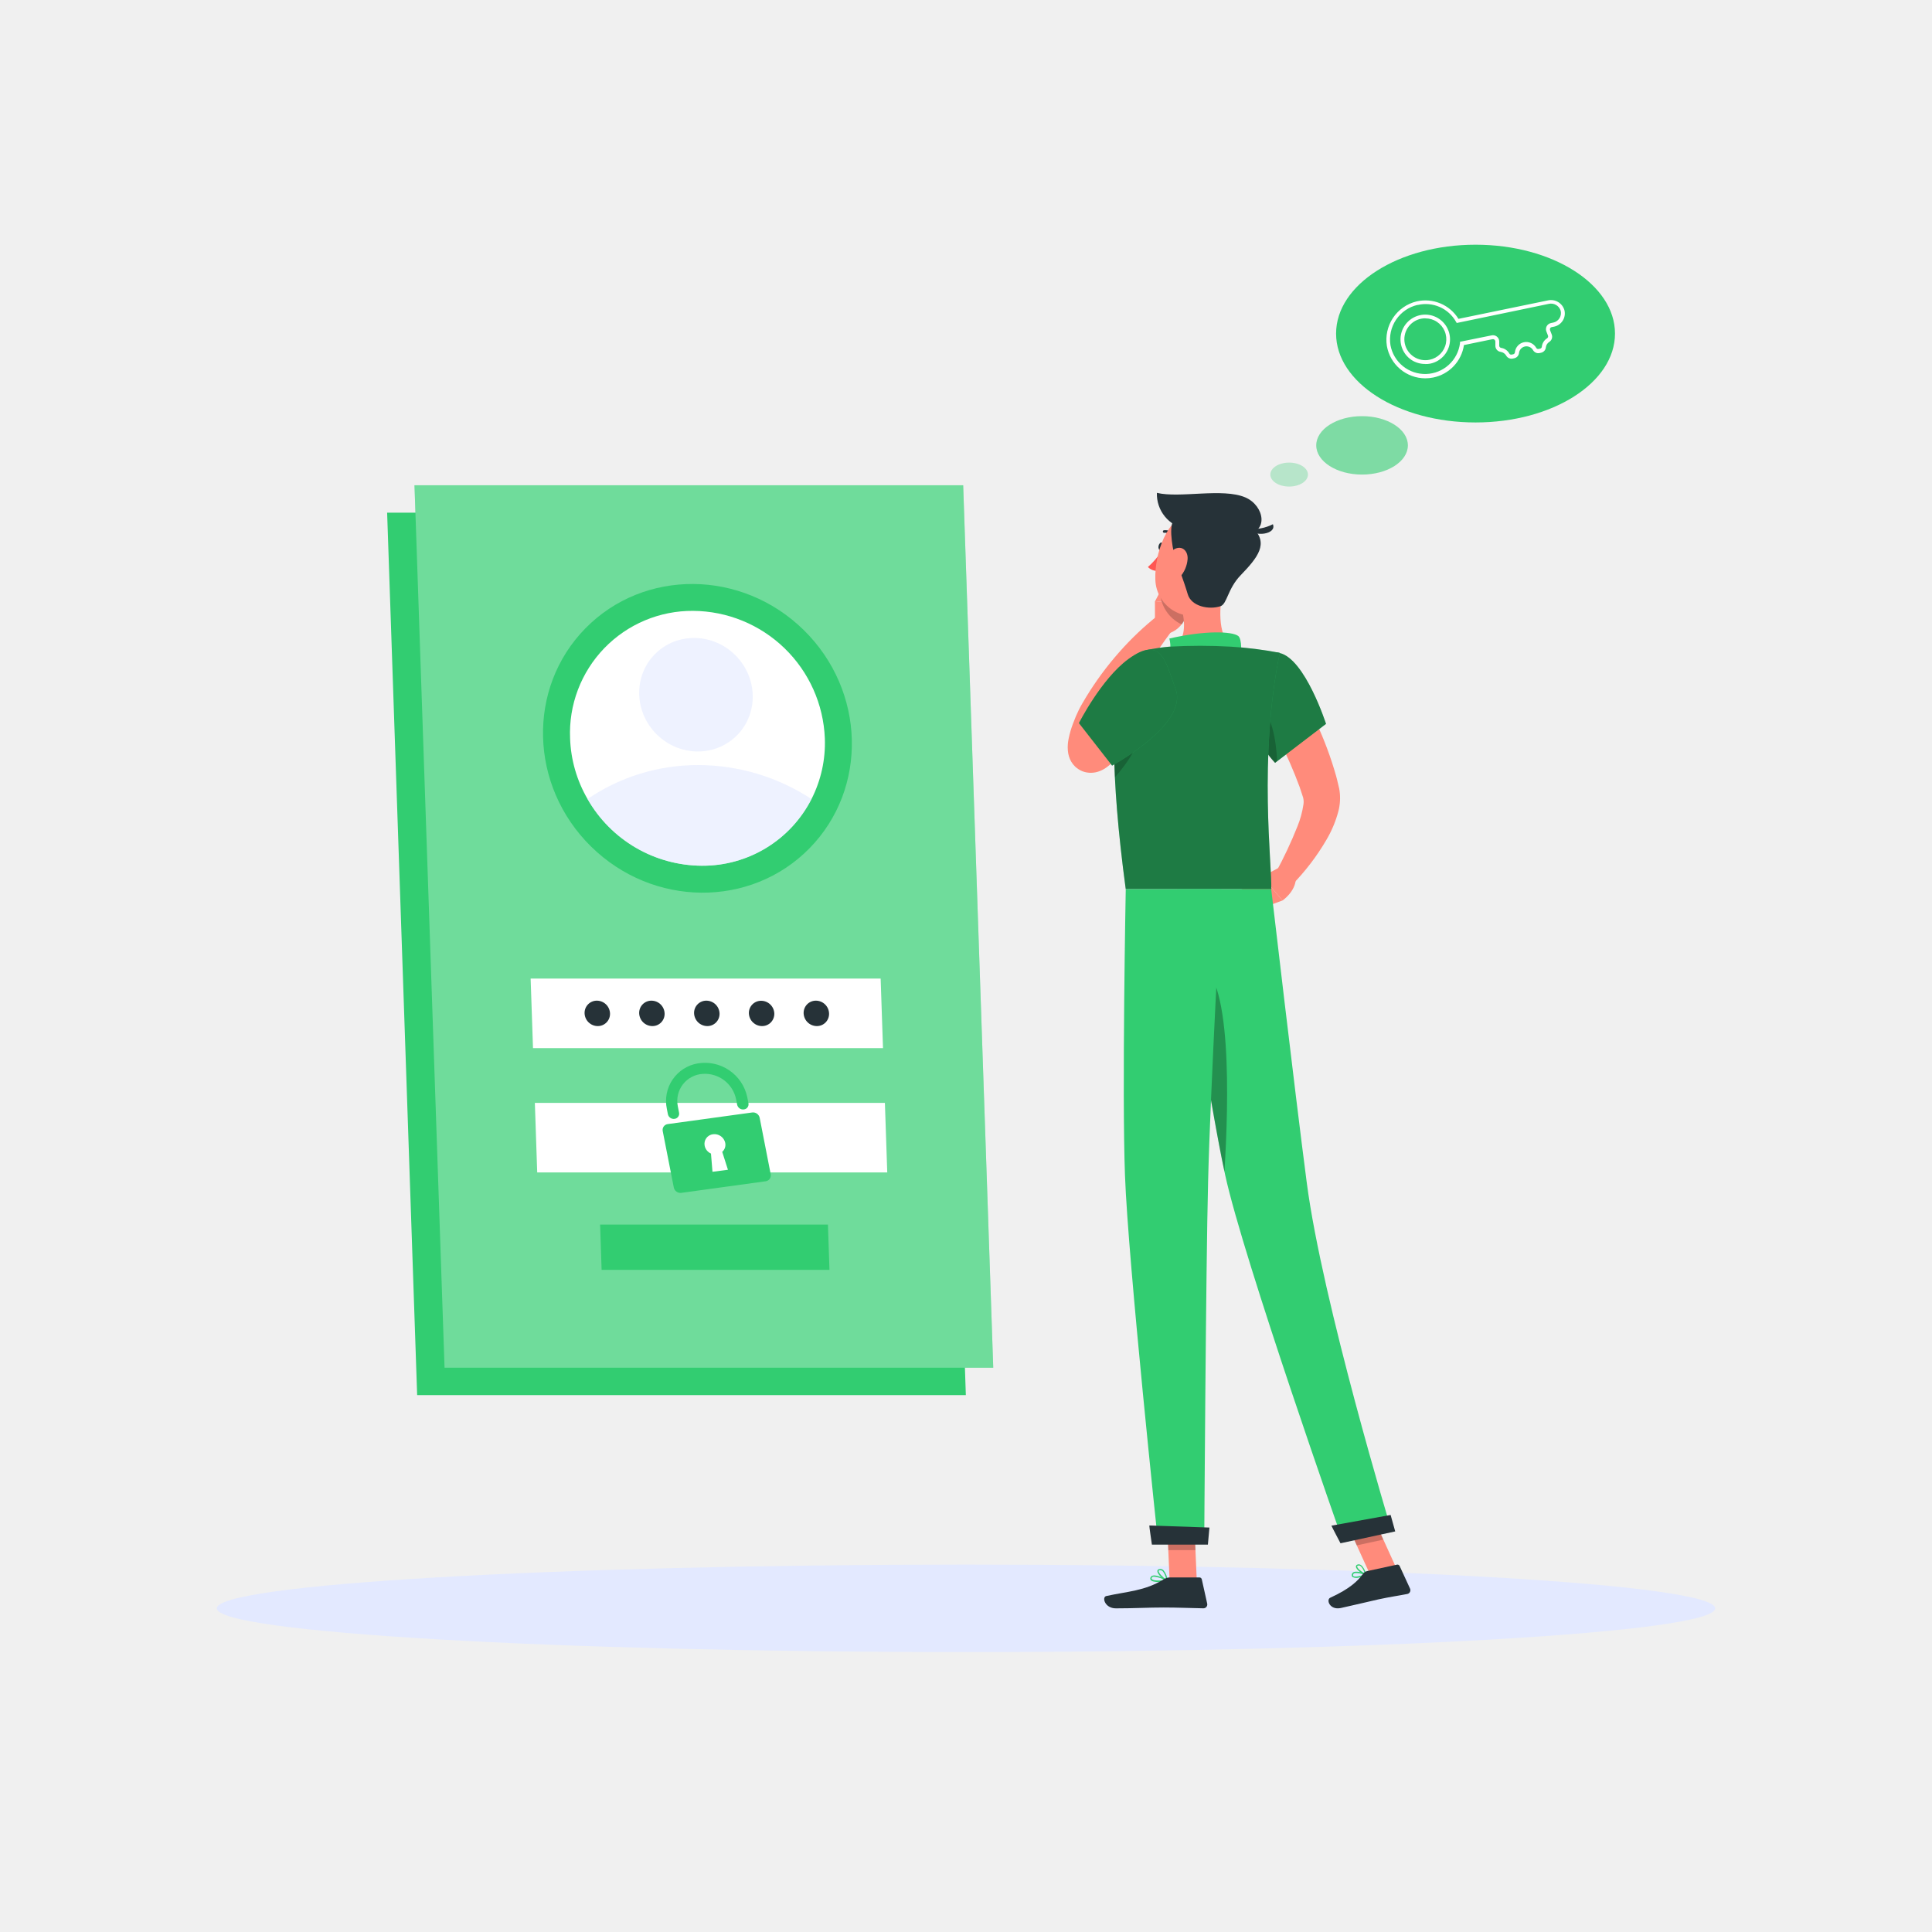
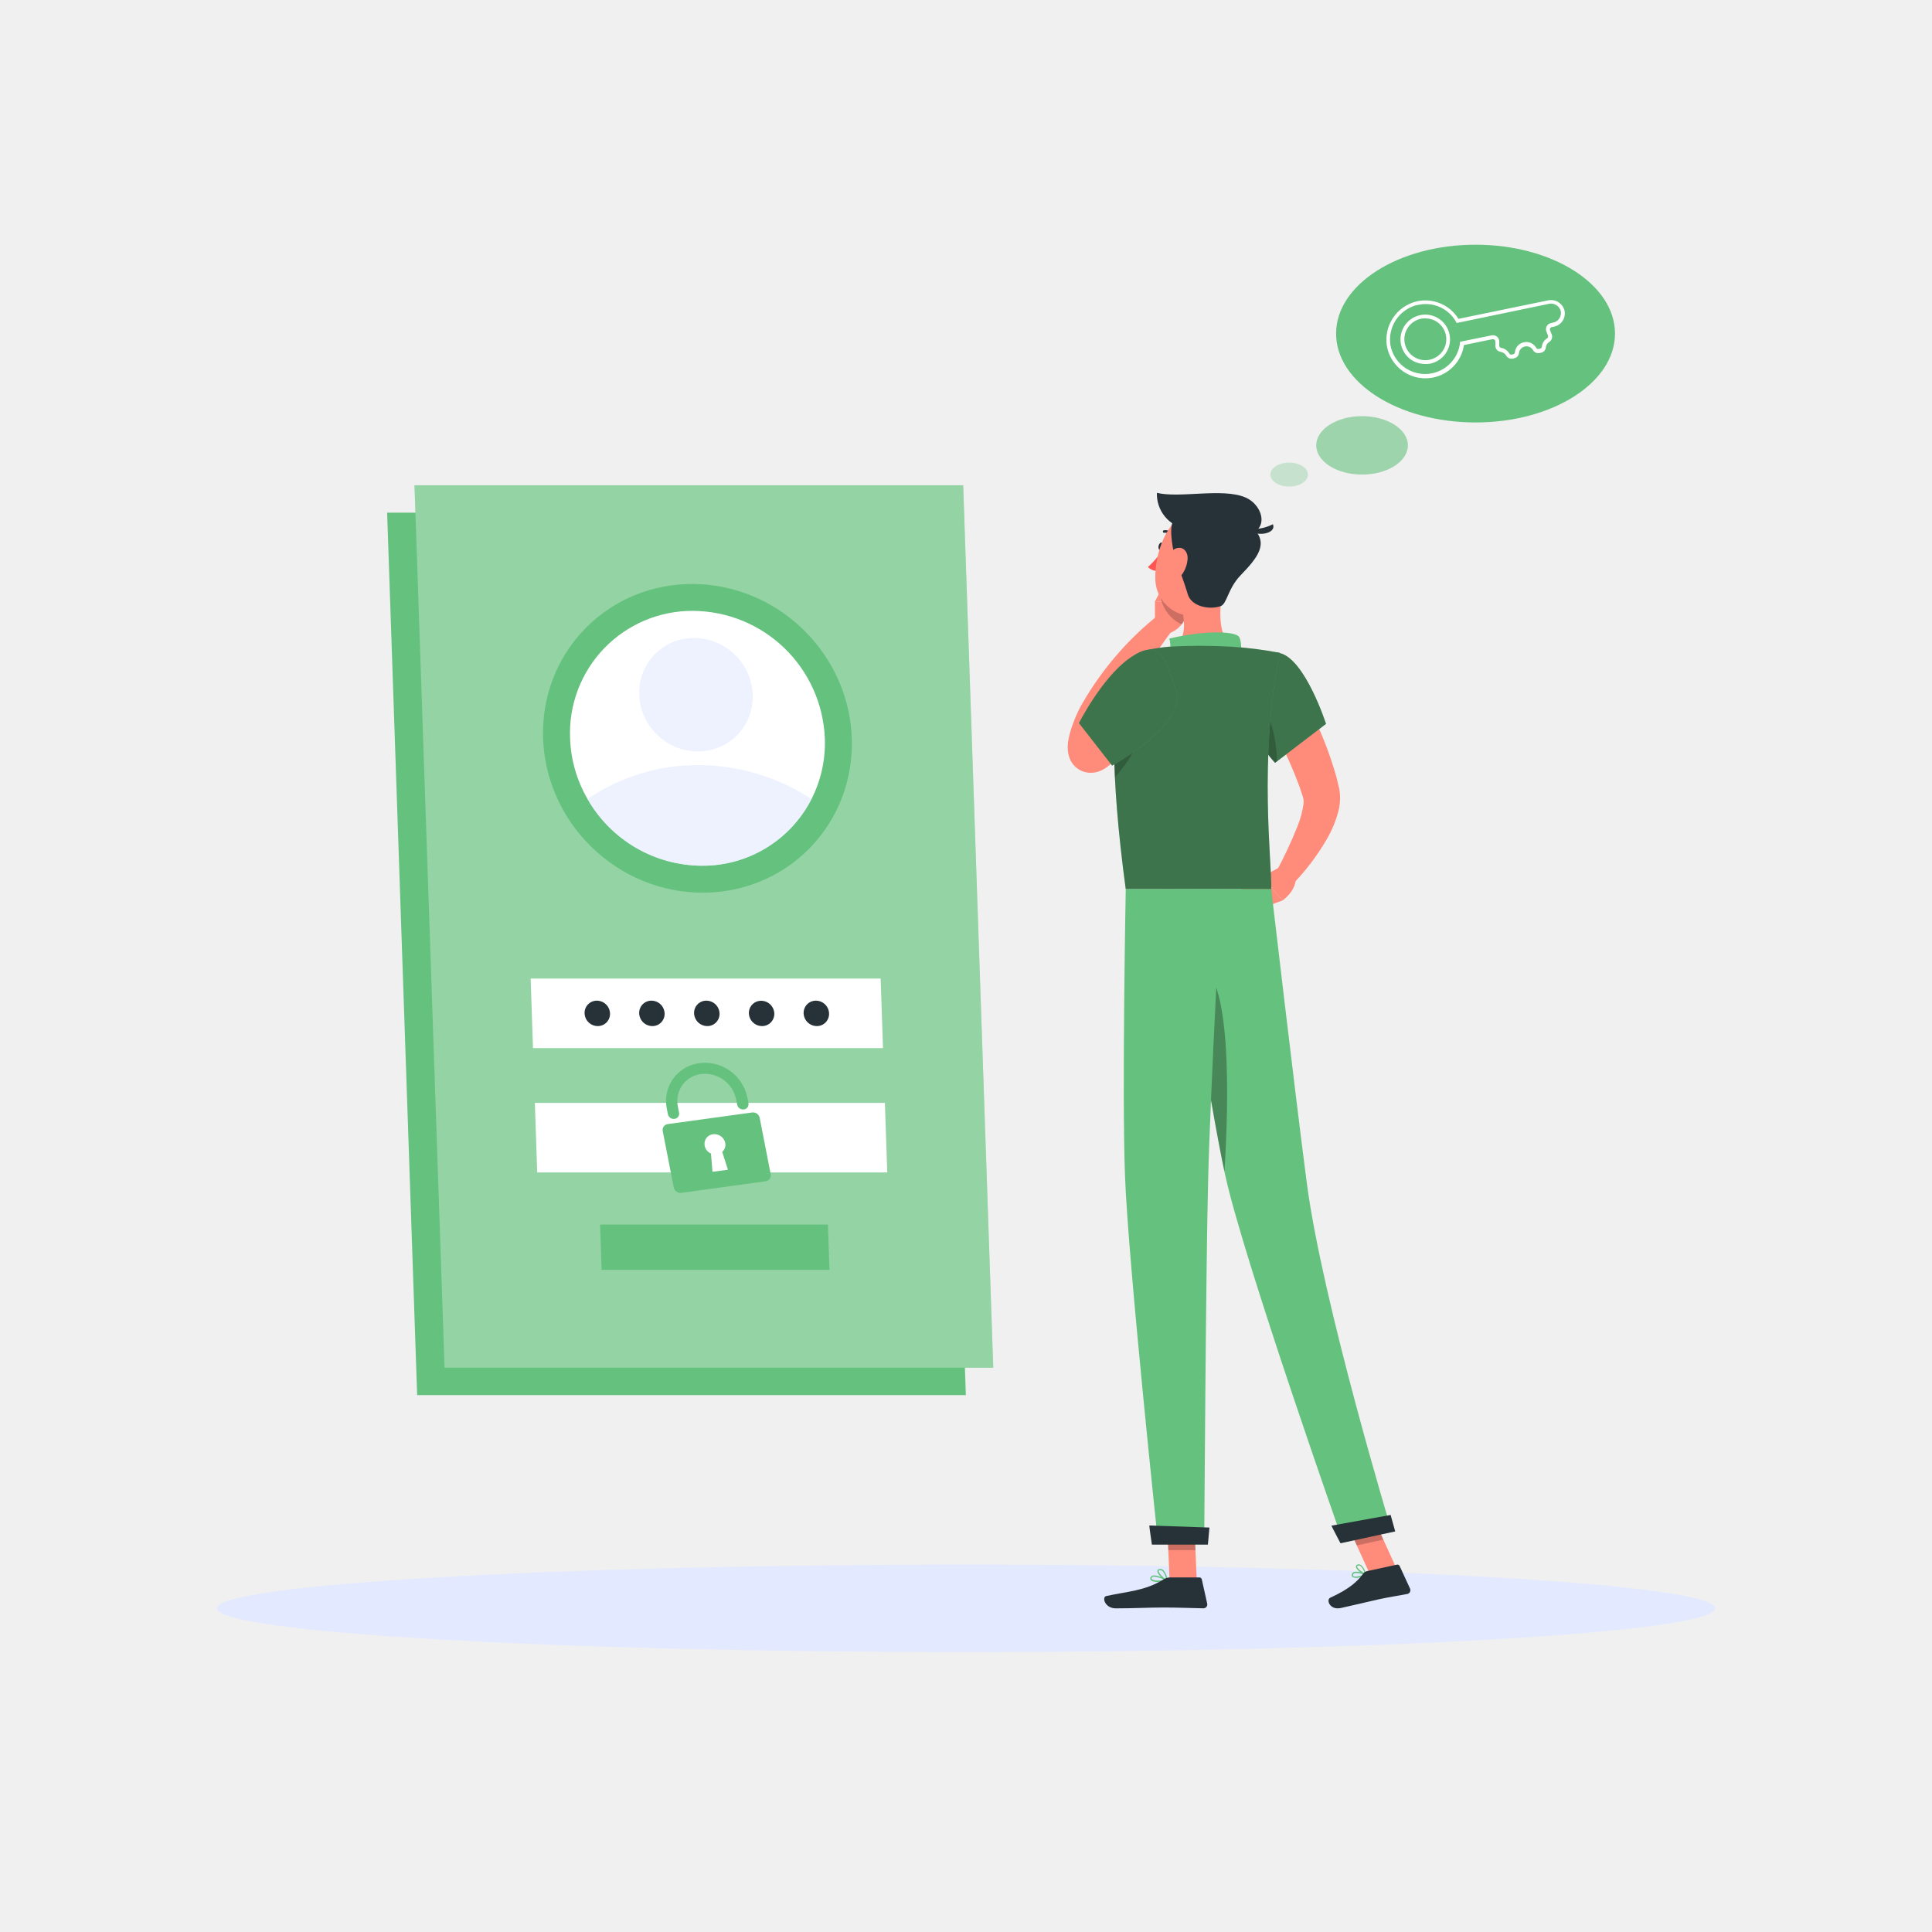
<svg xmlns="http://www.w3.org/2000/svg" width="283" height="283" viewBox="0 0 283 283" fill="none">
  <path d="M141.5 241.999C202.108 241.999 251.241 239.13 251.241 235.592C251.241 232.053 202.108 229.185 141.5 229.185C80.891 229.185 31.758 232.053 31.758 235.592C31.758 239.13 80.891 241.999 141.5 241.999Z" fill="#E3E9FF" />
-   <path d="M141.477 204.354H61.105L56.707 75.097H137.079L141.477 204.354Z" fill="#32cd71" />
-   <path d="M145.49 200.341H65.118L60.715 71.084H141.087L145.49 200.341Z" fill="#32cd71" />
+   <path d="M141.477 204.354H61.105L56.707 75.097H137.079L141.477 204.354Z" fill="#65C17E" />
+   <path d="M145.49 200.341H65.118L60.715 71.084H141.087L145.49 200.341Z" fill="#65C17E" />
  <path opacity="0.3" d="M145.49 200.341H65.118L60.715 71.084H141.087L145.49 200.341Z" fill="white" />
-   <path d="M118.56 124.273C127.166 115.519 126.8 101.205 117.743 92.301C108.685 83.398 94.367 83.276 85.761 92.03C77.156 100.784 77.522 115.099 86.579 124.002C95.636 132.906 109.955 133.027 118.56 124.273Z" fill="#32cd71" />
+   <path d="M118.56 124.273C127.166 115.519 126.8 101.205 117.743 92.301C108.685 83.398 94.367 83.276 85.761 92.03C77.156 100.784 77.522 115.099 86.579 124.002C95.636 132.906 109.955 133.027 118.56 124.273Z" fill="#65C17E" />
  <path d="M120.823 108.157C120.939 111.237 120.267 114.296 118.87 117.043C117.363 120.004 115.061 122.487 112.222 124.212C109.382 125.938 106.119 126.838 102.796 126.812C99.396 126.794 96.06 125.882 93.123 124.167C90.186 122.452 87.752 119.996 86.065 117.043C84.492 114.338 83.613 111.285 83.507 108.157C83.402 105.732 83.792 103.311 84.652 101.041C85.513 98.771 86.825 96.699 88.511 94.952C90.197 93.205 92.22 91.819 94.457 90.878C96.695 89.938 99.101 89.461 101.528 89.479C106.529 89.514 111.324 91.475 114.917 94.953C118.51 98.431 120.625 103.16 120.823 108.157Z" fill="white" />
  <path opacity="0.6" d="M118.86 117.043C117.353 120.004 115.051 122.487 112.211 124.212C109.372 125.938 106.108 126.838 102.786 126.812C99.385 126.794 96.049 125.882 93.113 124.167C90.176 122.452 87.742 119.996 86.055 117.043C90.841 113.78 96.505 112.045 102.299 112.068C108.186 112.081 113.941 113.81 118.86 117.043Z" fill="#E3E9FF" />
  <path opacity="0.6" d="M107.976 107.692C111.14 104.473 111.005 99.209 107.675 95.935C104.345 92.661 99.079 92.617 95.915 95.836C92.751 99.055 92.885 104.318 96.216 107.592C99.546 110.866 104.811 110.911 107.976 107.692Z" fill="#E3E9FF" />
  <path d="M129.342 153.533H78.074L77.728 143.345H128.997L129.342 153.533Z" fill="white" />
  <path d="M129.965 171.741H78.691L78.346 161.553H129.62L129.965 171.741Z" fill="white" />
-   <path d="M110.177 162.957L97.822 164.655C97.704 164.669 97.59 164.706 97.487 164.766C97.385 164.825 97.295 164.905 97.225 165.001C97.155 165.097 97.105 165.206 97.079 165.322C97.053 165.438 97.052 165.557 97.074 165.674L98.699 173.954C98.752 174.197 98.894 174.412 99.097 174.555C99.3 174.699 99.55 174.761 99.797 174.73L112.153 173.032C112.27 173.017 112.384 172.978 112.486 172.918C112.588 172.857 112.676 172.777 112.746 172.681C112.815 172.584 112.864 172.475 112.89 172.359C112.915 172.244 112.917 172.124 112.894 172.007L111.275 163.727C111.222 163.484 111.08 163.271 110.876 163.128C110.673 162.985 110.423 162.924 110.177 162.957ZM106.628 171.345L104.364 171.645L104.144 168.974C103.91 168.873 103.705 168.717 103.544 168.52C103.384 168.323 103.273 168.091 103.221 167.842C103.18 167.649 103.179 167.45 103.219 167.257C103.259 167.063 103.34 166.881 103.455 166.721C103.57 166.561 103.718 166.427 103.888 166.327C104.058 166.228 104.248 166.165 104.444 166.144C104.846 166.092 105.253 166.193 105.584 166.427C105.915 166.66 106.146 167.01 106.232 167.406C106.281 167.645 106.266 167.893 106.189 168.125C106.111 168.356 105.974 168.563 105.791 168.725L106.628 171.345Z" fill="#32cd71" />
-   <path d="M108.954 162.51C108.735 162.538 108.514 162.483 108.334 162.356C108.154 162.23 108.028 162.04 107.98 161.825L107.822 161.016C107.596 159.911 106.977 158.926 106.079 158.243C105.182 157.561 104.068 157.226 102.943 157.303C102.375 157.335 101.821 157.489 101.318 157.755C100.816 158.02 100.376 158.391 100.029 158.841C99.682 159.292 99.436 159.812 99.308 160.366C99.18 160.92 99.173 161.495 99.287 162.052L99.468 162.985C99.489 163.089 99.488 163.196 99.466 163.299C99.443 163.402 99.399 163.499 99.337 163.585C99.274 163.67 99.195 163.741 99.103 163.794C99.012 163.847 98.91 163.88 98.805 163.891C98.587 163.922 98.364 163.868 98.184 163.741C98.003 163.614 97.877 163.423 97.832 163.206L97.679 162.419C97.524 161.684 97.519 160.925 97.664 160.188C97.809 159.45 98.102 158.75 98.525 158.129C98.948 157.508 99.493 156.978 100.125 156.573C100.758 156.167 101.466 155.894 102.207 155.769C103.814 155.499 105.463 155.858 106.812 156.772C108.161 157.686 109.106 159.084 109.452 160.676L109.633 161.604C109.654 161.709 109.653 161.817 109.629 161.922C109.606 162.026 109.56 162.124 109.496 162.209C109.432 162.295 109.351 162.366 109.257 162.418C109.164 162.47 109.06 162.501 108.954 162.51Z" fill="#32cd71" />
-   <path d="M121.502 186.01H88.125L87.904 179.377H121.276L121.502 186.01Z" fill="#32cd71" />
+   <path d="M110.177 162.957L97.822 164.655C97.704 164.669 97.59 164.706 97.487 164.766C97.385 164.825 97.295 164.905 97.225 165.001C97.155 165.097 97.105 165.206 97.079 165.322C97.053 165.438 97.052 165.557 97.074 165.674L98.699 173.954C98.752 174.197 98.894 174.412 99.097 174.555C99.3 174.699 99.55 174.761 99.797 174.73L112.153 173.032C112.27 173.017 112.384 172.978 112.486 172.918C112.588 172.857 112.676 172.777 112.746 172.681C112.815 172.584 112.864 172.475 112.89 172.359C112.915 172.244 112.917 172.124 112.894 172.007L111.275 163.727C111.222 163.484 111.08 163.271 110.876 163.128C110.673 162.985 110.423 162.924 110.177 162.957ZM106.628 171.345L104.364 171.645L104.144 168.974C103.91 168.873 103.705 168.717 103.544 168.52C103.384 168.323 103.273 168.091 103.221 167.842C103.18 167.649 103.179 167.45 103.219 167.257C103.259 167.063 103.34 166.881 103.455 166.721C103.57 166.561 103.718 166.427 103.888 166.327C104.058 166.228 104.248 166.165 104.444 166.144C104.846 166.092 105.253 166.193 105.584 166.427C105.915 166.66 106.146 167.01 106.232 167.406C106.281 167.645 106.266 167.893 106.189 168.125C106.111 168.356 105.974 168.563 105.791 168.725L106.628 171.345Z" fill="#65C17E" />
+   <path d="M108.954 162.51C108.735 162.538 108.514 162.483 108.334 162.356C108.154 162.23 108.028 162.04 107.98 161.825L107.822 161.016C107.596 159.911 106.977 158.926 106.079 158.243C105.182 157.561 104.068 157.226 102.943 157.303C102.375 157.335 101.821 157.489 101.318 157.755C100.816 158.02 100.376 158.391 100.029 158.841C99.682 159.292 99.436 159.812 99.308 160.366C99.18 160.92 99.173 161.495 99.287 162.052L99.468 162.985C99.489 163.089 99.488 163.196 99.466 163.299C99.443 163.402 99.399 163.499 99.337 163.585C99.274 163.67 99.195 163.741 99.103 163.794C99.012 163.847 98.91 163.88 98.805 163.891C98.587 163.922 98.364 163.868 98.184 163.741C98.003 163.614 97.877 163.423 97.832 163.206L97.679 162.419C97.524 161.684 97.519 160.925 97.664 160.188C97.809 159.45 98.102 158.75 98.525 158.129C98.948 157.508 99.493 156.978 100.125 156.573C100.758 156.167 101.466 155.894 102.207 155.769C103.814 155.499 105.463 155.858 106.812 156.772C108.161 157.686 109.106 159.084 109.452 160.676L109.633 161.604C109.654 161.709 109.653 161.817 109.629 161.922C109.606 162.026 109.56 162.124 109.496 162.209C109.432 162.295 109.351 162.366 109.257 162.418C109.164 162.47 109.06 162.501 108.954 162.51Z" fill="#65C17E" />
+   <path d="M121.502 186.01H88.125L87.904 179.377H121.276L121.502 186.01Z" fill="#65C17E" />
  <path d="M105.399 148.439C105.409 148.681 105.37 148.923 105.284 149.149C105.198 149.375 105.067 149.582 104.898 149.756C104.73 149.93 104.528 150.068 104.305 150.162C104.082 150.256 103.842 150.303 103.6 150.301C103.1 150.297 102.622 150.102 102.263 149.756C101.904 149.409 101.691 148.938 101.669 148.439C101.66 148.197 101.699 147.956 101.785 147.729C101.871 147.503 102.002 147.297 102.171 147.123C102.339 146.948 102.541 146.81 102.764 146.717C102.987 146.623 103.227 146.575 103.469 146.577C103.969 146.58 104.448 146.774 104.808 147.121C105.167 147.468 105.379 147.94 105.399 148.439Z" fill="#263238" />
  <path d="M97.351 148.439C97.362 148.681 97.323 148.923 97.237 149.15C97.151 149.377 97.02 149.583 96.852 149.758C96.683 149.932 96.481 150.07 96.257 150.164C96.034 150.257 95.793 150.304 95.551 150.301C95.052 150.297 94.575 150.102 94.216 149.755C93.858 149.409 93.647 148.937 93.626 148.439C93.617 148.197 93.656 147.956 93.742 147.729C93.828 147.503 93.959 147.297 94.127 147.123C94.296 146.948 94.498 146.81 94.721 146.717C94.944 146.623 95.184 146.575 95.426 146.577C95.925 146.58 96.404 146.775 96.763 147.122C97.121 147.469 97.332 147.941 97.351 148.439Z" fill="#263238" />
  <path d="M89.355 148.439C89.365 148.681 89.325 148.923 89.239 149.149C89.153 149.375 89.022 149.582 88.854 149.756C88.685 149.93 88.484 150.068 88.26 150.162C88.037 150.256 87.797 150.303 87.555 150.301C87.056 150.299 86.577 150.104 86.219 149.757C85.86 149.41 85.649 148.938 85.63 148.439C85.621 148.197 85.66 147.956 85.746 147.729C85.832 147.503 85.963 147.297 86.132 147.123C86.3 146.948 86.502 146.81 86.725 146.717C86.948 146.623 87.188 146.575 87.43 146.577C87.929 146.58 88.408 146.775 88.766 147.122C89.125 147.469 89.336 147.941 89.355 148.439Z" fill="#263238" />
  <path d="M113.421 148.439C113.431 148.681 113.391 148.923 113.305 149.149C113.219 149.375 113.088 149.582 112.92 149.756C112.751 149.93 112.549 150.068 112.326 150.162C112.103 150.256 111.863 150.303 111.621 150.301C111.122 150.299 110.643 150.104 110.285 149.757C109.926 149.41 109.715 148.938 109.696 148.439C109.688 148.198 109.729 147.958 109.816 147.732C109.903 147.507 110.035 147.302 110.204 147.13C110.373 146.957 110.575 146.821 110.798 146.729C111.021 146.637 111.261 146.591 111.502 146.594C111.997 146.598 112.472 146.791 112.829 147.134C113.186 147.478 113.398 147.945 113.421 148.439Z" fill="#263238" />
  <path d="M121.441 148.439C121.451 148.681 121.413 148.923 121.327 149.15C121.241 149.377 121.11 149.583 120.941 149.758C120.773 149.932 120.571 150.07 120.347 150.164C120.123 150.257 119.883 150.304 119.641 150.301C119.142 150.297 118.664 150.102 118.306 149.755C117.948 149.409 117.737 148.937 117.716 148.439C117.706 148.197 117.746 147.956 117.832 147.729C117.918 147.503 118.049 147.297 118.217 147.123C118.386 146.948 118.588 146.81 118.811 146.717C119.034 146.623 119.274 146.575 119.516 146.577C120.015 146.58 120.494 146.775 120.852 147.122C121.211 147.469 121.422 147.941 121.441 148.439Z" fill="#263238" />
  <path d="M188.994 98.643C189.747 99.854 190.375 101.008 191.02 102.214C191.665 103.42 192.248 104.631 192.82 105.87C193.986 108.38 194.952 110.979 195.707 113.642C195.808 113.976 195.882 114.332 195.967 114.677L196.091 115.204L196.154 115.464L196.227 115.894C196.355 116.87 196.295 117.861 196.052 118.815C195.661 120.295 195.067 121.714 194.286 123.032C192.889 125.425 191.201 127.636 189.26 129.614L186.877 127.814C188.073 125.615 189.137 123.347 190.063 121.022C190.476 119.998 190.767 118.928 190.929 117.836C190.982 117.502 190.966 117.161 190.884 116.834L190.658 116.143C190.567 115.86 190.482 115.577 190.375 115.289C189.514 112.954 188.518 110.671 187.392 108.451C186.26 106.187 185.043 103.923 183.826 101.761L188.994 98.643Z" fill="#FF8B7B" />
  <path d="M187.483 127.027L184.879 128.403L187.867 131.901C187.867 131.901 189.735 130.639 189.82 128.714L187.483 127.027Z" fill="#FF8B7B" />
  <path d="M181.387 130.559L184.585 133.101L187.867 131.901L184.879 128.403L181.387 130.559Z" fill="#FF8B7B" />
  <path d="M170.451 80.123C170.389 80.44 170.168 80.661 169.964 80.621C169.761 80.581 169.642 80.287 169.704 79.976C169.766 79.665 169.987 79.41 170.196 79.478C170.406 79.546 170.513 79.806 170.451 80.123Z" fill="#263238" />
  <path d="M170.197 80.666C169.627 81.553 168.938 82.357 168.148 83.055C168.335 83.248 168.561 83.399 168.811 83.496C169.061 83.594 169.329 83.637 169.597 83.621L170.197 80.666Z" fill="#FF5652" />
  <path d="M169.178 91.771V88.058L174.091 88.624C174.091 88.624 174.011 91.817 171.261 92.756L169.178 91.771Z" fill="#FF8B7B" />
  <path d="M170.594 85.387L174.052 86.383L174.114 88.653L169.201 88.058L170.594 85.387Z" fill="#FF8B7B" />
  <path opacity="0.2" d="M174.052 86.383L170.593 85.387L169.92 86.677C169.957 87.694 170.274 88.681 170.838 89.528C171.401 90.375 172.189 91.05 173.112 91.477C173.706 90.647 174.054 89.666 174.114 88.647L174.052 86.383Z" fill="black" />
  <path d="M171.957 78.612C171.994 78.611 172.029 78.6 172.059 78.579C172.089 78.559 172.113 78.531 172.128 78.498C172.143 78.465 172.148 78.428 172.143 78.392C172.137 78.356 172.122 78.323 172.099 78.295C171.9 78.07 171.65 77.897 171.371 77.788C171.091 77.68 170.79 77.64 170.491 77.672C170.443 77.68 170.399 77.708 170.37 77.748C170.342 77.788 170.33 77.838 170.339 77.887C170.347 77.936 170.374 77.98 170.414 78.01C170.454 78.04 170.504 78.052 170.554 78.046C170.79 78.023 171.028 78.056 171.249 78.144C171.469 78.231 171.666 78.371 171.821 78.549C171.839 78.569 171.86 78.584 171.883 78.594C171.906 78.605 171.932 78.611 171.957 78.612Z" fill="#263238" />
  <path d="M179.19 85.851C178.624 88.766 178.273 92.801 180.322 94.743C180.322 94.743 179.53 97.697 174.096 97.697C168.148 97.697 171.238 95.105 171.238 95.105C173.711 94.335 173.689 91.522 173.123 89.258L179.19 85.851Z" fill="#FF8B7B" />
-   <path d="M181.427 96.69C181.959 95.943 181.936 93.571 181.37 93.152C180.459 92.479 176.548 92.32 171.29 93.531C171.856 95.829 170.639 97.029 170.639 97.029L181.427 96.69Z" fill="#32cd71" />
-   <path d="M199.119 231.064C198.957 231.121 198.786 231.145 198.615 231.135C198.444 231.126 198.277 231.082 198.123 231.007C198.064 230.953 198.024 230.882 198.008 230.804C197.992 230.726 198 230.645 198.032 230.571C198.05 230.51 198.081 230.454 198.123 230.406C198.165 230.358 198.217 230.32 198.276 230.294C198.813 230.034 200.047 230.537 200.104 230.56C200.121 230.567 200.135 230.579 200.145 230.594C200.155 230.609 200.161 230.627 200.16 230.645C200.16 230.663 200.155 230.681 200.147 230.697C200.138 230.713 200.125 230.726 200.109 230.736C199.79 230.876 199.459 230.986 199.119 231.064ZM198.468 230.424C198.431 230.433 198.395 230.446 198.36 230.464C198.325 230.477 198.293 230.498 198.268 230.525C198.242 230.553 198.224 230.586 198.213 230.622C198.162 230.792 198.213 230.849 198.247 230.866C198.462 231.047 199.255 230.866 199.815 230.656C199.389 230.48 198.929 230.401 198.468 230.424Z" fill="#32cd71" />
-   <path d="M200.087 230.741H200.042C199.589 230.611 198.627 229.926 198.615 229.479C198.615 229.408 198.639 229.339 198.683 229.283C198.727 229.228 198.789 229.189 198.859 229.173C198.926 229.148 198.998 229.138 199.069 229.144C199.14 229.15 199.21 229.172 199.272 229.207C199.804 229.479 200.143 230.577 200.155 230.628C200.163 230.642 200.167 230.657 200.167 230.673C200.167 230.689 200.163 230.705 200.155 230.719C200.146 230.727 200.135 230.734 200.123 230.738C200.112 230.742 200.099 230.743 200.087 230.741ZM198.955 229.332H198.91C198.796 229.372 198.796 229.428 198.796 229.456C198.796 229.722 199.442 230.26 199.928 230.475C199.81 230.158 199.549 229.53 199.204 229.343C199.127 229.308 199.04 229.304 198.96 229.332H198.955Z" fill="#32cd71" />
-   <path d="M169.722 231.732C169.213 231.732 168.72 231.658 168.556 231.432C168.513 231.371 168.49 231.299 168.49 231.225C168.49 231.151 168.513 231.079 168.556 231.019C168.588 230.963 168.632 230.915 168.683 230.877C168.735 230.839 168.794 230.812 168.856 230.798C169.518 230.617 170.911 231.409 170.967 231.443C170.985 231.452 170.999 231.466 171.007 231.483C171.015 231.501 171.017 231.521 171.013 231.539C171.011 231.559 171.002 231.577 170.989 231.591C170.976 231.605 170.958 231.615 170.939 231.619C170.538 231.692 170.13 231.73 169.722 231.732ZM169.094 230.956C169.034 230.947 168.973 230.947 168.913 230.956C168.874 230.964 168.838 230.98 168.806 231.002C168.774 231.025 168.747 231.053 168.726 231.087C168.658 231.205 168.686 231.262 168.726 231.296C168.913 231.556 169.915 231.562 170.656 231.454C170.172 231.19 169.642 231.021 169.094 230.956Z" fill="#32cd71" />
-   <path d="M170.933 231.619H170.894C170.413 231.404 169.462 230.543 169.535 230.09C169.535 229.983 169.626 229.853 169.886 229.83C169.979 229.819 170.074 229.828 170.163 229.855C170.253 229.882 170.336 229.928 170.407 229.989C170.77 230.422 170.987 230.959 171.03 231.522C171.029 231.539 171.026 231.555 171.019 231.569C171.012 231.584 171.002 231.597 170.99 231.607C170.972 231.616 170.953 231.62 170.933 231.619ZM169.96 230.006H169.903C169.733 230.006 169.722 230.085 169.722 230.107C169.677 230.379 170.322 231.058 170.814 231.353C170.771 230.898 170.587 230.469 170.288 230.124C170.195 230.045 170.076 230.003 169.954 230.006H169.96Z" fill="#32cd71" />
+   <path d="M181.427 96.69C181.959 95.943 181.936 93.571 181.37 93.152C180.459 92.479 176.548 92.32 171.29 93.531C171.856 95.829 170.639 97.029 170.639 97.029L181.427 96.69Z" fill="#65C17E" />
+   <path d="M199.119 231.064C198.957 231.121 198.786 231.145 198.615 231.135C198.444 231.126 198.277 231.082 198.123 231.007C198.064 230.953 198.024 230.882 198.008 230.804C197.992 230.726 198 230.645 198.032 230.571C198.05 230.51 198.081 230.454 198.123 230.406C198.165 230.358 198.217 230.32 198.276 230.294C198.813 230.034 200.047 230.537 200.104 230.56C200.121 230.567 200.135 230.579 200.145 230.594C200.155 230.609 200.161 230.627 200.16 230.645C200.16 230.663 200.155 230.681 200.147 230.697C200.138 230.713 200.125 230.726 200.109 230.736C199.79 230.876 199.459 230.986 199.119 231.064ZM198.468 230.424C198.431 230.433 198.395 230.446 198.36 230.464C198.325 230.477 198.293 230.498 198.268 230.525C198.242 230.553 198.224 230.586 198.213 230.622C198.162 230.792 198.213 230.849 198.247 230.866C198.462 231.047 199.255 230.866 199.815 230.656C199.389 230.48 198.929 230.401 198.468 230.424Z" fill="#65C17E" />
+   <path d="M200.087 230.741H200.042C199.589 230.611 198.627 229.926 198.615 229.479C198.615 229.408 198.639 229.339 198.683 229.283C198.727 229.228 198.789 229.189 198.859 229.173C198.926 229.148 198.998 229.138 199.069 229.144C199.14 229.15 199.21 229.172 199.272 229.207C199.804 229.479 200.143 230.577 200.155 230.628C200.163 230.642 200.167 230.657 200.167 230.673C200.167 230.689 200.163 230.705 200.155 230.719C200.146 230.727 200.135 230.734 200.123 230.738C200.112 230.742 200.099 230.743 200.087 230.741ZM198.955 229.332H198.91C198.796 229.372 198.796 229.428 198.796 229.456C198.796 229.722 199.442 230.26 199.928 230.475C199.81 230.158 199.549 229.53 199.204 229.343C199.127 229.308 199.04 229.304 198.96 229.332H198.955Z" fill="#65C17E" />
+   <path d="M169.722 231.732C169.213 231.732 168.72 231.658 168.556 231.432C168.513 231.371 168.49 231.299 168.49 231.225C168.49 231.151 168.513 231.079 168.556 231.019C168.588 230.963 168.632 230.915 168.683 230.877C168.735 230.839 168.794 230.812 168.856 230.798C169.518 230.617 170.911 231.409 170.967 231.443C170.985 231.452 170.999 231.466 171.007 231.483C171.015 231.501 171.017 231.521 171.013 231.539C171.011 231.559 171.002 231.577 170.989 231.591C170.976 231.605 170.958 231.615 170.939 231.619C170.538 231.692 170.13 231.73 169.722 231.732ZM169.094 230.956C169.034 230.947 168.973 230.947 168.913 230.956C168.874 230.964 168.838 230.98 168.806 231.002C168.774 231.025 168.747 231.053 168.726 231.087C168.658 231.205 168.686 231.262 168.726 231.296C168.913 231.556 169.915 231.562 170.656 231.454C170.172 231.19 169.642 231.021 169.094 230.956Z" fill="#65C17E" />
+   <path d="M170.933 231.619H170.894C170.413 231.404 169.462 230.543 169.535 230.09C169.535 229.983 169.626 229.853 169.886 229.83C169.979 229.819 170.074 229.828 170.163 229.855C170.253 229.882 170.336 229.928 170.407 229.989C170.77 230.422 170.987 230.959 171.03 231.522C171.029 231.539 171.026 231.555 171.019 231.569C171.012 231.584 171.002 231.597 170.99 231.607C170.972 231.616 170.953 231.62 170.933 231.619ZM169.96 230.006H169.903C169.733 230.006 169.722 230.085 169.722 230.107C169.677 230.379 170.322 231.058 170.814 231.353C170.771 230.898 170.587 230.469 170.288 230.124C170.195 230.045 170.076 230.003 169.954 230.006H169.96Z" fill="#65C17E" />
  <path d="M175.303 231.528H171.324L170.928 222.308H174.907L175.303 231.528Z" fill="#FF8B7B" />
  <path d="M204.524 229.683L200.636 230.526L196.725 221.94L200.619 221.097L204.524 229.683Z" fill="#FF8B7B" />
  <path d="M200.257 230.136L204.633 229.19C204.709 229.174 204.789 229.184 204.859 229.219C204.929 229.254 204.985 229.312 205.017 229.383L206.534 232.677C206.575 232.757 206.596 232.845 206.595 232.934C206.595 233.024 206.574 233.112 206.533 233.191C206.492 233.271 206.433 233.339 206.36 233.392C206.288 233.444 206.204 233.478 206.115 233.492C204.587 233.792 203.823 233.866 201.904 234.279C200.721 234.539 198.05 235.19 196.414 235.541C194.778 235.892 194.218 234.324 194.858 234.035C197.716 232.728 198.905 231.579 199.68 230.509C199.82 230.318 200.026 230.185 200.257 230.136Z" fill="#263238" />
  <path d="M171.351 231.064H175.698C175.777 231.064 175.854 231.091 175.915 231.141C175.977 231.19 176.02 231.259 176.038 231.336L176.825 234.873C176.848 234.959 176.85 235.048 176.833 235.135C176.815 235.222 176.777 235.303 176.722 235.372C176.667 235.442 176.596 235.497 176.516 235.534C176.435 235.572 176.347 235.589 176.259 235.586C174.691 235.558 172.427 235.467 170.457 235.467C168.148 235.467 166.161 235.592 163.456 235.592C161.82 235.592 161.367 233.939 162.052 233.786C165.165 233.107 167.712 233.034 170.401 231.375C170.683 231.186 171.012 231.078 171.351 231.064Z" fill="#263238" />
-   <path d="M187.444 95.654C191.174 96.509 194.236 106.034 194.236 106.034L186.781 111.734C184.847 109.665 183.482 107.13 182.819 104.376C181.501 99.384 183.629 94.771 187.444 95.654Z" fill="#32cd71" />
+   <path d="M187.444 95.654C191.174 96.509 194.236 106.034 194.236 106.034L186.781 111.734C184.847 109.665 183.482 107.13 182.819 104.376C181.501 99.384 183.629 94.771 187.444 95.654Z" fill="#65C17E" />
  <path opacity="0.4" d="M187.444 95.654C191.174 96.509 194.236 106.034 194.236 106.034L186.781 111.734C184.847 109.665 183.482 107.13 182.819 104.376C181.501 99.384 183.629 94.771 187.444 95.654Z" fill="black" />
  <path d="M167.82 107.014C166.892 108.016 165.963 108.91 164.99 109.844C164.509 110.297 164.022 110.749 163.524 111.185L162.771 111.847L162.584 112.011L162.262 112.272C161.93 112.537 161.562 112.754 161.169 112.917C160.733 113.103 160.263 113.199 159.788 113.2C159.383 113.202 158.98 113.131 158.6 112.991C158.178 112.83 157.793 112.585 157.468 112.272C157.053 111.867 156.749 111.362 156.585 110.806C156.499 110.532 156.444 110.249 156.421 109.963C156.391 109.627 156.391 109.29 156.421 108.955C156.449 108.683 156.483 108.446 156.528 108.225C156.683 107.453 156.903 106.696 157.185 105.961C157.439 105.262 157.732 104.578 158.062 103.912C158.424 103.193 158.77 102.667 159.115 102.067C160.517 99.77 162.117 97.599 163.898 95.581C165.66 93.574 167.602 91.732 169.699 90.079L171.782 92.224C170.322 94.183 168.884 96.282 167.554 98.348C166.23 100.402 165.021 102.528 163.932 104.716C163.688 105.248 163.366 105.848 163.213 106.278C163.01 106.778 162.835 107.288 162.686 107.806C162.544 108.273 162.436 108.75 162.364 109.232C162.36 109.308 162.36 109.383 162.364 109.459C162.364 109.504 162.364 109.527 162.364 109.408C162.354 109.281 162.33 109.155 162.29 109.034C162.168 108.633 161.943 108.27 161.639 107.982C161.368 107.733 161.051 107.54 160.705 107.416C160.401 107.3 160.079 107.241 159.754 107.24C159.442 107.236 159.132 107.296 158.843 107.416C158.745 107.455 158.651 107.503 158.56 107.557L158.775 107.359L159.46 106.736L160.813 105.469C161.707 104.625 162.607 103.725 163.456 102.888L167.82 107.014Z" fill="#FF8B7B" />
  <path opacity="0.2" d="M184.245 102.65C186.271 104.653 186.933 108.31 187.075 111.479L186.746 111.734C184.811 109.665 183.446 107.13 182.784 104.376C182.711 104.082 182.643 103.81 182.592 103.487L184.245 102.65Z" fill="black" />
-   <path d="M163.863 99.616C163.048 103.918 162.538 112.753 164.899 130.242H186.214C186.361 126.976 184.307 111.027 187.459 95.626C185.104 95.173 182.722 94.873 180.328 94.726C177.312 94.553 174.288 94.553 171.272 94.726C170.276 94.816 169.291 94.963 168.442 95.116C167.313 95.314 166.27 95.851 165.453 96.654C164.635 97.458 164.081 98.49 163.863 99.616Z" fill="#32cd71" />
+   <path d="M163.863 99.616C163.048 103.918 162.538 112.753 164.899 130.242H186.214C186.361 126.976 184.307 111.027 187.459 95.626C185.104 95.173 182.722 94.873 180.328 94.726C177.312 94.553 174.288 94.553 171.272 94.726C170.276 94.816 169.291 94.963 168.442 95.116C167.313 95.314 166.27 95.851 165.453 96.654C164.635 97.458 164.081 98.49 163.863 99.616Z" fill="#65C17E" />
  <path opacity="0.4" d="M163.863 99.616C163.048 103.918 162.538 112.753 164.899 130.242H186.214C186.361 126.976 184.307 111.027 187.459 95.626C185.104 95.173 182.722 94.873 180.328 94.726C177.312 94.553 174.288 94.553 171.272 94.726C170.276 94.816 169.291 94.963 168.442 95.116C167.313 95.314 166.27 95.851 165.453 96.654C164.635 97.458 164.081 98.49 163.863 99.616Z" fill="black" />
  <path opacity="0.2" d="M167.123 105.995L163.274 105.072C163.155 107.404 163.144 110.291 163.314 113.862C165.085 111.847 167.349 108.7 167.123 105.995Z" fill="black" />
  <path opacity="0.2" d="M170.928 222.308L171.132 227.062H175.116L174.912 222.308H170.928Z" fill="black" />
  <path opacity="0.2" d="M200.619 221.097L196.725 221.94L198.74 226.366L202.634 225.523L200.619 221.097Z" fill="black" />
  <path d="M181.081 81.595C180.062 85.409 179.655 87.696 177.3 89.281C173.763 91.692 169.348 88.93 169.235 84.9C169.11 81.261 170.803 75.629 174.895 74.859C175.794 74.69 176.722 74.753 177.59 75.042C178.458 75.331 179.238 75.836 179.857 76.51C180.476 77.184 180.913 78.004 181.127 78.894C181.342 79.783 181.326 80.713 181.081 81.595Z" fill="#FF8B7B" />
  <path d="M172.15 81.736C171.958 81.227 171.081 77.282 171.907 76.257C172.733 75.233 182.157 75.974 183.55 77.344C185.865 79.608 184.257 81.646 181.727 84.266C179.825 86.236 179.752 88.455 178.79 88.794C177.092 89.36 174.499 88.828 173.979 87.034C173.458 85.24 172.15 81.736 172.15 81.736Z" fill="#263238" />
  <path d="M182.406 72.856C179.078 71.441 172.835 73.008 169.462 72.193C169.419 73.448 169.832 74.675 170.623 75.649C171.415 76.623 172.533 77.277 173.769 77.491C176.568 78.024 179.411 78.288 182.259 78.278C185.961 78.108 185.236 74.061 182.406 72.856Z" fill="#263238" />
  <path d="M182.926 77.463C184.142 77.582 185.366 77.349 186.452 76.789C187.075 78.295 183.65 78.708 182.926 77.463Z" fill="#263238" />
  <path d="M173.961 81.895C173.884 82.876 173.487 83.805 172.829 84.538C171.957 85.494 171.052 84.894 170.899 83.734C170.763 82.681 171.046 80.904 172.11 80.395C173.174 79.885 174.034 80.712 173.961 81.895Z" fill="#FF8B7B" />
-   <path d="M172.455 130.259C172.455 130.259 176.983 160.682 179.456 172.081C182.168 184.561 196.736 225.851 196.736 225.851L203.862 224.306C203.862 224.306 193.674 190.651 191.41 173.202C189.656 159.799 186.209 130.248 186.209 130.248L172.455 130.259Z" fill="#32cd71" />
+   <path d="M172.455 130.259C172.455 130.259 176.983 160.682 179.456 172.081C182.168 184.561 196.736 225.851 196.736 225.851L203.862 224.306C203.862 224.306 193.674 190.651 191.41 173.202C189.656 159.799 186.209 130.248 186.209 130.248L172.455 130.259Z" fill="#65C17E" />
  <path d="M195.028 223.479C194.999 223.479 196.358 226.06 196.358 226.06L204.372 224.323L203.699 221.912L195.028 223.479Z" fill="#263238" />
  <path opacity="0.3" d="M175.314 141.098C180.538 142.123 179.983 161.604 179.355 171.628C177.85 164.542 175.642 150.913 174.137 141.24C174.502 141.06 174.917 141.01 175.314 141.098Z" fill="black" />
-   <path d="M164.9 130.259C164.9 130.259 164.334 160.025 164.787 172.143C165.24 184.771 169.649 226.117 169.649 226.117H176.396C176.396 226.117 176.639 185.507 176.962 173.106C177.29 159.589 178.92 130.237 178.92 130.237L164.9 130.259Z" fill="#32cd71" />
+   <path d="M164.9 130.259C164.9 130.259 164.334 160.025 164.787 172.143C165.24 184.771 169.649 226.117 169.649 226.117H176.396C176.396 226.117 176.639 185.507 176.962 173.106C177.29 159.589 178.92 130.237 178.92 130.237L164.9 130.259Z" fill="#65C17E" />
  <path d="M168.352 223.457C168.318 223.457 168.731 226.253 168.731 226.253H176.932L177.159 223.757L168.352 223.457Z" fill="#263238" />
-   <path d="M172.206 100.94C174.114 106.085 162.901 112.147 162.901 112.147L158.045 105.921C158.045 105.921 161.311 99.457 165.273 96.548C170.169 92.96 170.752 97.024 172.206 100.94Z" fill="#32cd71" />
+   <path d="M172.206 100.94C174.114 106.085 162.901 112.147 162.901 112.147L158.045 105.921C158.045 105.921 161.311 99.457 165.273 96.548C170.169 92.96 170.752 97.024 172.206 100.94Z" fill="#65C17E" />
  <path opacity="0.4" d="M172.206 100.94C174.114 106.085 162.901 112.147 162.901 112.147L158.045 105.921C158.045 105.921 161.311 99.457 165.273 96.548C170.169 92.96 170.752 97.024 172.206 100.94Z" fill="black" />
-   <path d="M216.138 61.881C227.419 61.881 236.565 56.052 236.565 48.863C236.565 41.673 227.419 35.845 216.138 35.845C204.856 35.845 195.711 41.673 195.711 48.863C195.711 56.052 204.856 61.881 216.138 61.881Z" fill="#32cd71" />
+   <path d="M216.138 61.881C227.419 61.881 236.565 56.052 236.565 48.863C236.565 41.673 227.419 35.845 216.138 35.845C204.856 35.845 195.711 41.673 195.711 48.863C195.711 56.052 204.856 61.881 216.138 61.881Z" fill="#65C17E" />
  <path d="M208.768 55.417C207.423 55.413 206.122 54.934 205.094 54.066C204.066 53.197 203.377 51.994 203.148 50.668C202.923 49.232 203.247 47.764 204.055 46.555C204.864 45.347 206.098 44.487 207.512 44.148C208.672 43.881 209.887 43.984 210.985 44.443C212.084 44.901 213.011 45.693 213.636 46.706L226.75 44.001C227.254 43.89 227.781 43.974 228.226 44.236C228.671 44.497 229.001 44.916 229.15 45.41C229.219 45.67 229.234 45.941 229.194 46.206C229.154 46.472 229.061 46.727 228.919 46.955C228.778 47.184 228.591 47.381 228.371 47.534C228.151 47.688 227.902 47.795 227.639 47.85L227.299 47.917C227.249 47.927 227.201 47.947 227.16 47.977C227.119 48.008 227.085 48.047 227.061 48.093C227.04 48.139 227.03 48.189 227.03 48.24C227.03 48.291 227.04 48.341 227.061 48.387L227.293 48.987C227.371 49.182 227.379 49.397 227.315 49.597C227.251 49.796 227.119 49.967 226.943 50.08C226.803 50.166 226.686 50.282 226.598 50.42C226.511 50.559 226.457 50.715 226.439 50.878C226.422 51.064 226.347 51.241 226.224 51.382C226.101 51.523 225.936 51.622 225.754 51.664L225.488 51.721C225.304 51.755 225.113 51.73 224.944 51.648C224.775 51.567 224.637 51.434 224.548 51.268C224.431 51.071 224.255 50.915 224.044 50.822C223.834 50.73 223.6 50.705 223.375 50.752C223.15 50.799 222.946 50.914 222.79 51.083C222.634 51.252 222.534 51.465 222.505 51.693C222.489 51.878 222.415 52.054 222.293 52.194C222.171 52.334 222.007 52.432 221.826 52.474L221.56 52.53C221.376 52.564 221.185 52.538 221.017 52.456C220.848 52.375 220.709 52.242 220.62 52.078C220.536 51.937 220.421 51.817 220.285 51.725C220.15 51.633 219.995 51.572 219.834 51.546C219.616 51.519 219.415 51.415 219.269 51.251C219.124 51.087 219.042 50.876 219.041 50.657V50.012C219.039 49.961 219.026 49.912 219.003 49.867C218.979 49.822 218.947 49.783 218.907 49.752C218.867 49.72 218.821 49.698 218.772 49.686C218.723 49.675 218.672 49.674 218.622 49.684L214.44 50.544C214.269 51.703 213.746 52.781 212.94 53.631C212.135 54.482 211.088 55.064 209.94 55.298C209.554 55.377 209.162 55.417 208.768 55.417ZM207.636 44.663C206.353 44.963 205.23 45.738 204.495 46.832C203.76 47.927 203.467 49.259 203.674 50.561C203.897 51.772 204.546 52.863 205.503 53.638C206.461 54.412 207.664 54.818 208.895 54.783C210.125 54.747 211.303 54.272 212.214 53.444C213.125 52.616 213.71 51.488 213.862 50.266V50.063L218.475 49.129C218.608 49.097 218.745 49.095 218.879 49.123C219.012 49.15 219.137 49.208 219.246 49.29C219.354 49.372 219.443 49.478 219.505 49.599C219.568 49.72 219.603 49.853 219.607 49.989V50.634C219.608 50.711 219.636 50.785 219.686 50.844C219.735 50.903 219.803 50.943 219.879 50.957C220.126 50.992 220.362 51.084 220.569 51.224C220.776 51.364 220.949 51.55 221.073 51.766C221.103 51.827 221.151 51.878 221.211 51.91C221.271 51.943 221.34 51.956 221.407 51.947L221.667 51.891C221.733 51.874 221.792 51.836 221.835 51.783C221.878 51.73 221.902 51.665 221.905 51.596C221.941 51.244 222.088 50.912 222.324 50.649C222.561 50.385 222.875 50.204 223.222 50.131C223.568 50.058 223.929 50.097 224.252 50.242C224.575 50.388 224.843 50.632 225.018 50.94C225.047 51.001 225.094 51.051 225.153 51.083C225.212 51.116 225.28 51.129 225.346 51.121L225.618 51.065C225.683 51.047 225.741 51.008 225.782 50.955C225.824 50.902 225.848 50.837 225.85 50.77C225.878 50.522 225.963 50.283 226.097 50.072C226.231 49.861 226.412 49.684 226.626 49.553C226.688 49.508 226.734 49.444 226.755 49.37C226.777 49.296 226.773 49.217 226.744 49.146L226.512 48.546C226.464 48.422 226.444 48.289 226.453 48.157C226.461 48.025 226.499 47.896 226.562 47.779C226.626 47.663 226.714 47.562 226.821 47.483C226.928 47.404 227.05 47.35 227.18 47.323L227.526 47.25C227.712 47.21 227.889 47.133 228.046 47.023C228.202 46.913 228.335 46.773 228.436 46.611C228.536 46.449 228.604 46.268 228.633 46.079C228.662 45.89 228.653 45.697 228.607 45.512C228.496 45.156 228.255 44.855 227.932 44.669C227.608 44.483 227.227 44.426 226.863 44.51L213.381 47.312L213.279 47.136C212.738 46.172 211.897 45.41 210.884 44.966C209.871 44.522 208.741 44.42 207.665 44.674L207.636 44.663ZM208.768 53.312C208.065 53.319 207.375 53.123 206.782 52.745C206.08 52.285 205.559 51.595 205.309 50.793C205.059 49.992 205.095 49.128 205.41 48.35C205.726 47.572 206.301 46.927 207.038 46.526C207.776 46.125 208.63 45.992 209.454 46.149C210.279 46.307 211.023 46.746 211.561 47.391C212.098 48.036 212.395 48.848 212.401 49.687C212.407 50.527 212.121 51.343 211.593 51.995C211.065 52.648 210.326 53.097 209.504 53.266C209.263 53.31 209.019 53.329 208.774 53.323L208.768 53.312ZM208.768 46.627C208.557 46.628 208.347 46.649 208.14 46.689C207.746 46.773 207.372 46.934 207.04 47.163C206.708 47.391 206.424 47.683 206.204 48.021C205.985 48.359 205.834 48.737 205.761 49.134C205.687 49.53 205.693 49.937 205.777 50.331C205.861 50.726 206.022 51.1 206.25 51.432C206.479 51.764 206.77 52.048 207.109 52.267C207.447 52.487 207.825 52.638 208.221 52.711C208.618 52.784 209.025 52.779 209.419 52.695C210.011 52.571 210.553 52.276 210.977 51.845C211.402 51.414 211.689 50.867 211.802 50.273C211.916 49.679 211.852 49.065 211.617 48.508C211.382 47.951 210.988 47.475 210.483 47.142C209.982 46.809 209.393 46.633 208.791 46.638L208.768 46.627Z" fill="white" />
-   <path opacity="0.6" d="M199.515 69.516C203.223 69.516 206.228 67.6 206.228 65.237C206.228 62.874 203.223 60.958 199.515 60.958C195.808 60.958 192.803 62.874 192.803 65.237C192.803 67.6 195.808 69.516 199.515 69.516Z" fill="#32cd71" />
-   <path opacity="0.3" d="M188.835 71.271C190.357 71.271 191.591 70.485 191.591 69.516C191.591 68.547 190.357 67.761 188.835 67.761C187.312 67.761 186.078 68.547 186.078 69.516C186.078 70.485 187.312 71.271 188.835 71.271Z" fill="#32cd71" />
+   <path opacity="0.6" d="M199.515 69.516C203.223 69.516 206.228 67.6 206.228 65.237C206.228 62.874 203.223 60.958 199.515 60.958C195.808 60.958 192.803 62.874 192.803 65.237C192.803 67.6 195.808 69.516 199.515 69.516Z" fill="#65C17E" />
+   <path opacity="0.3" d="M188.835 71.271C190.357 71.271 191.591 70.485 191.591 69.516C191.591 68.547 190.357 67.761 188.835 67.761C187.312 67.761 186.078 68.547 186.078 69.516C186.078 70.485 187.312 71.271 188.835 71.271Z" fill="#65C17E" />
</svg>
